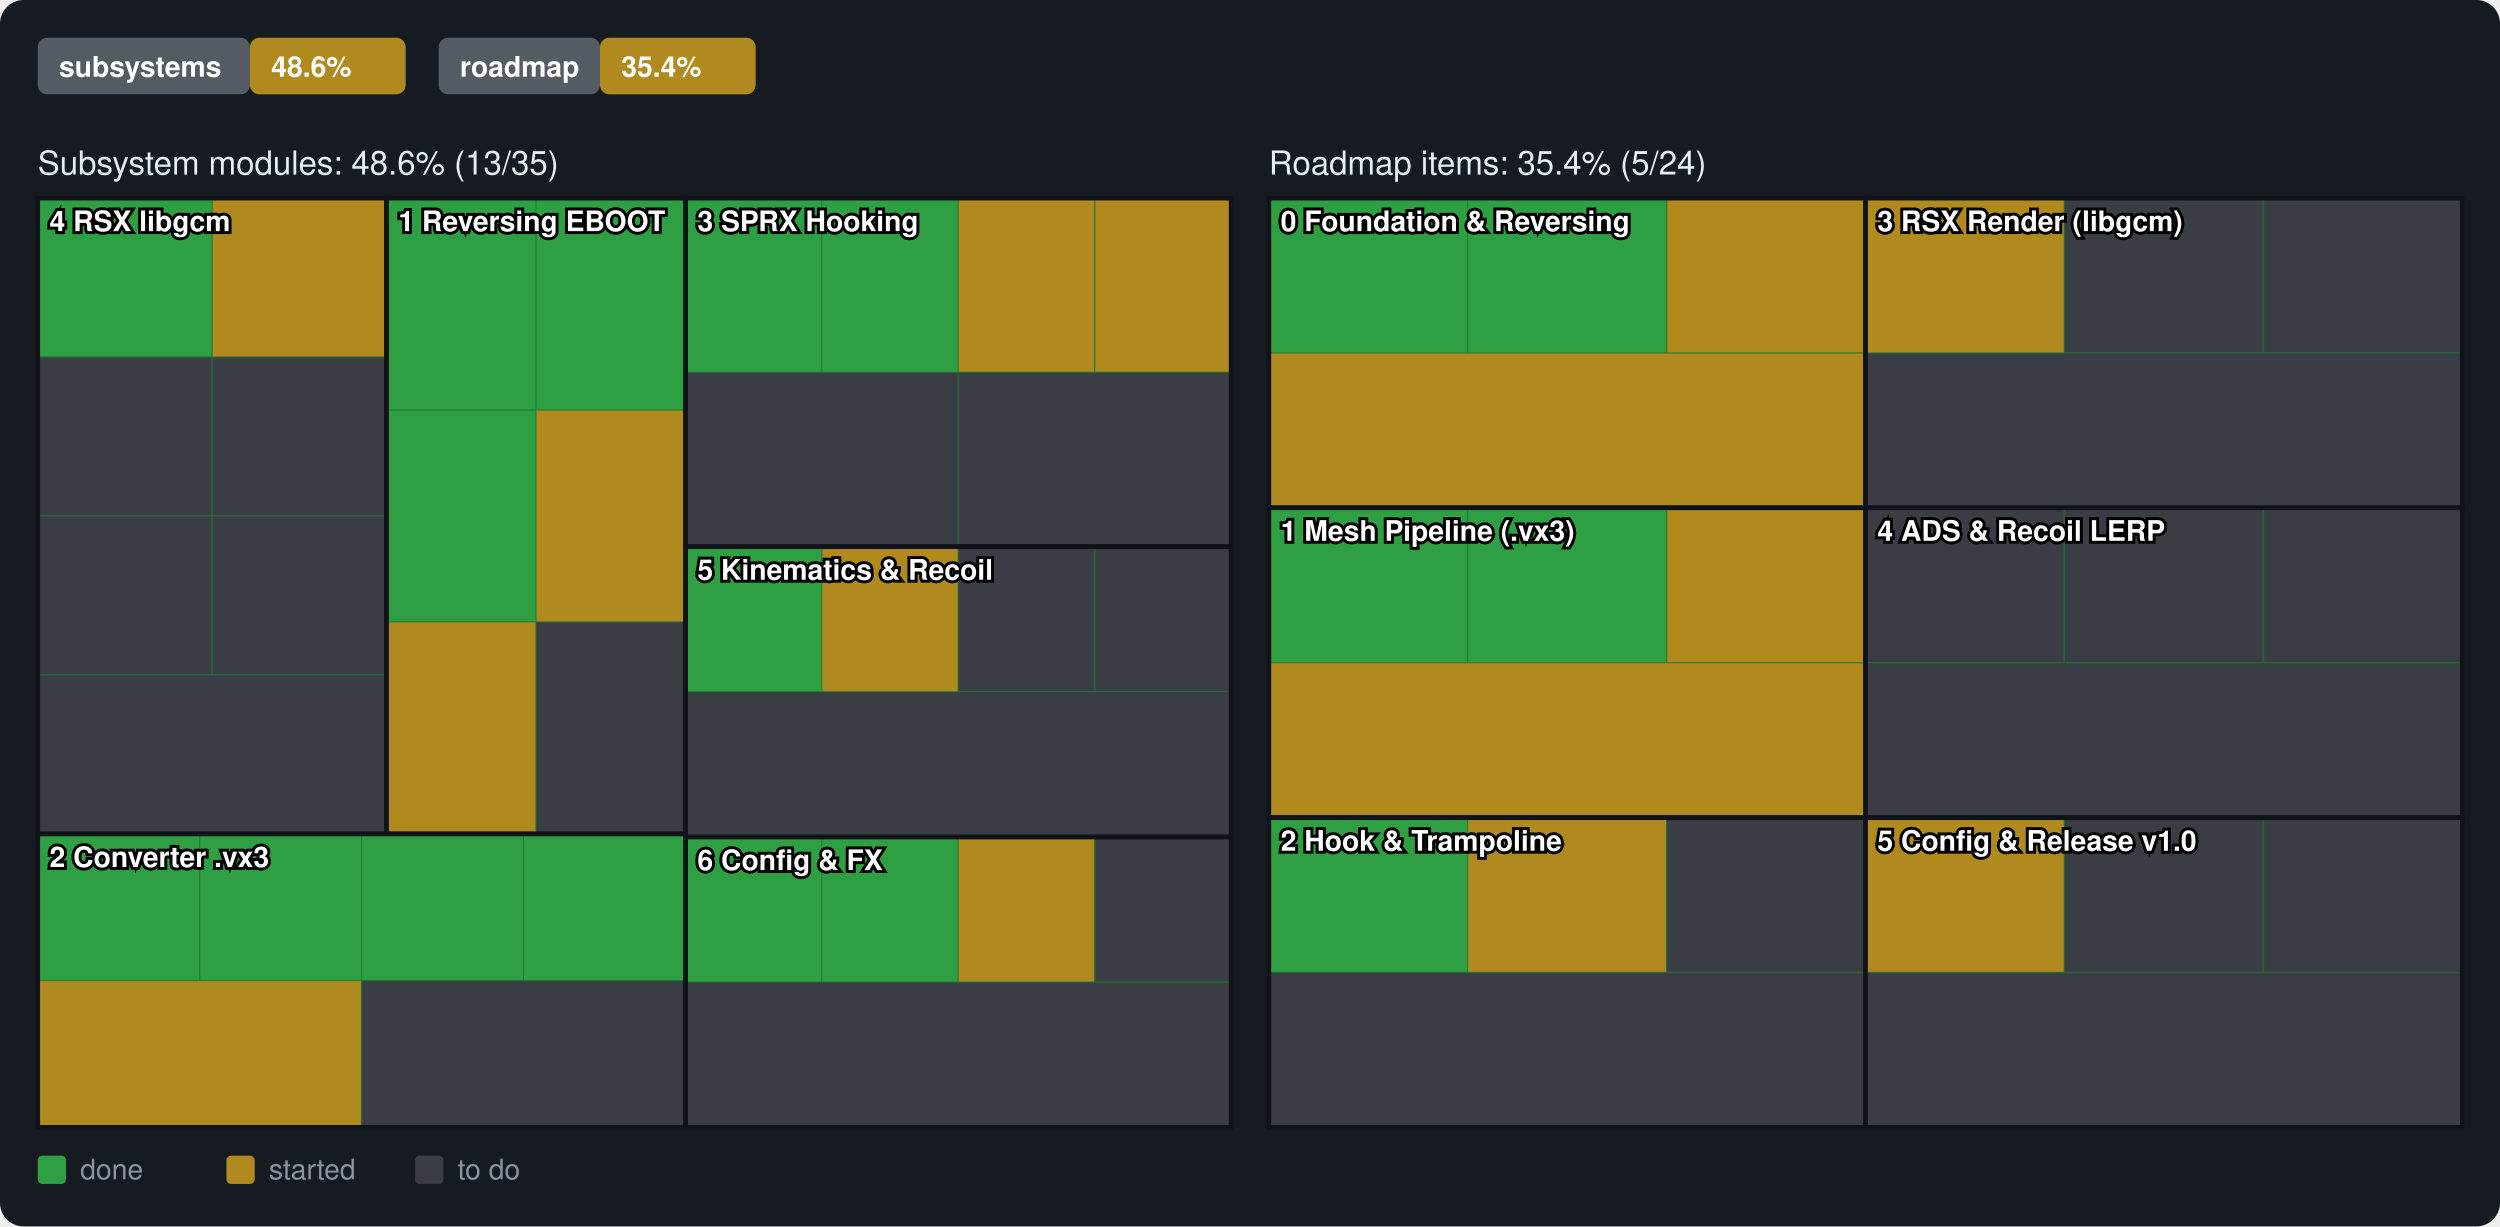
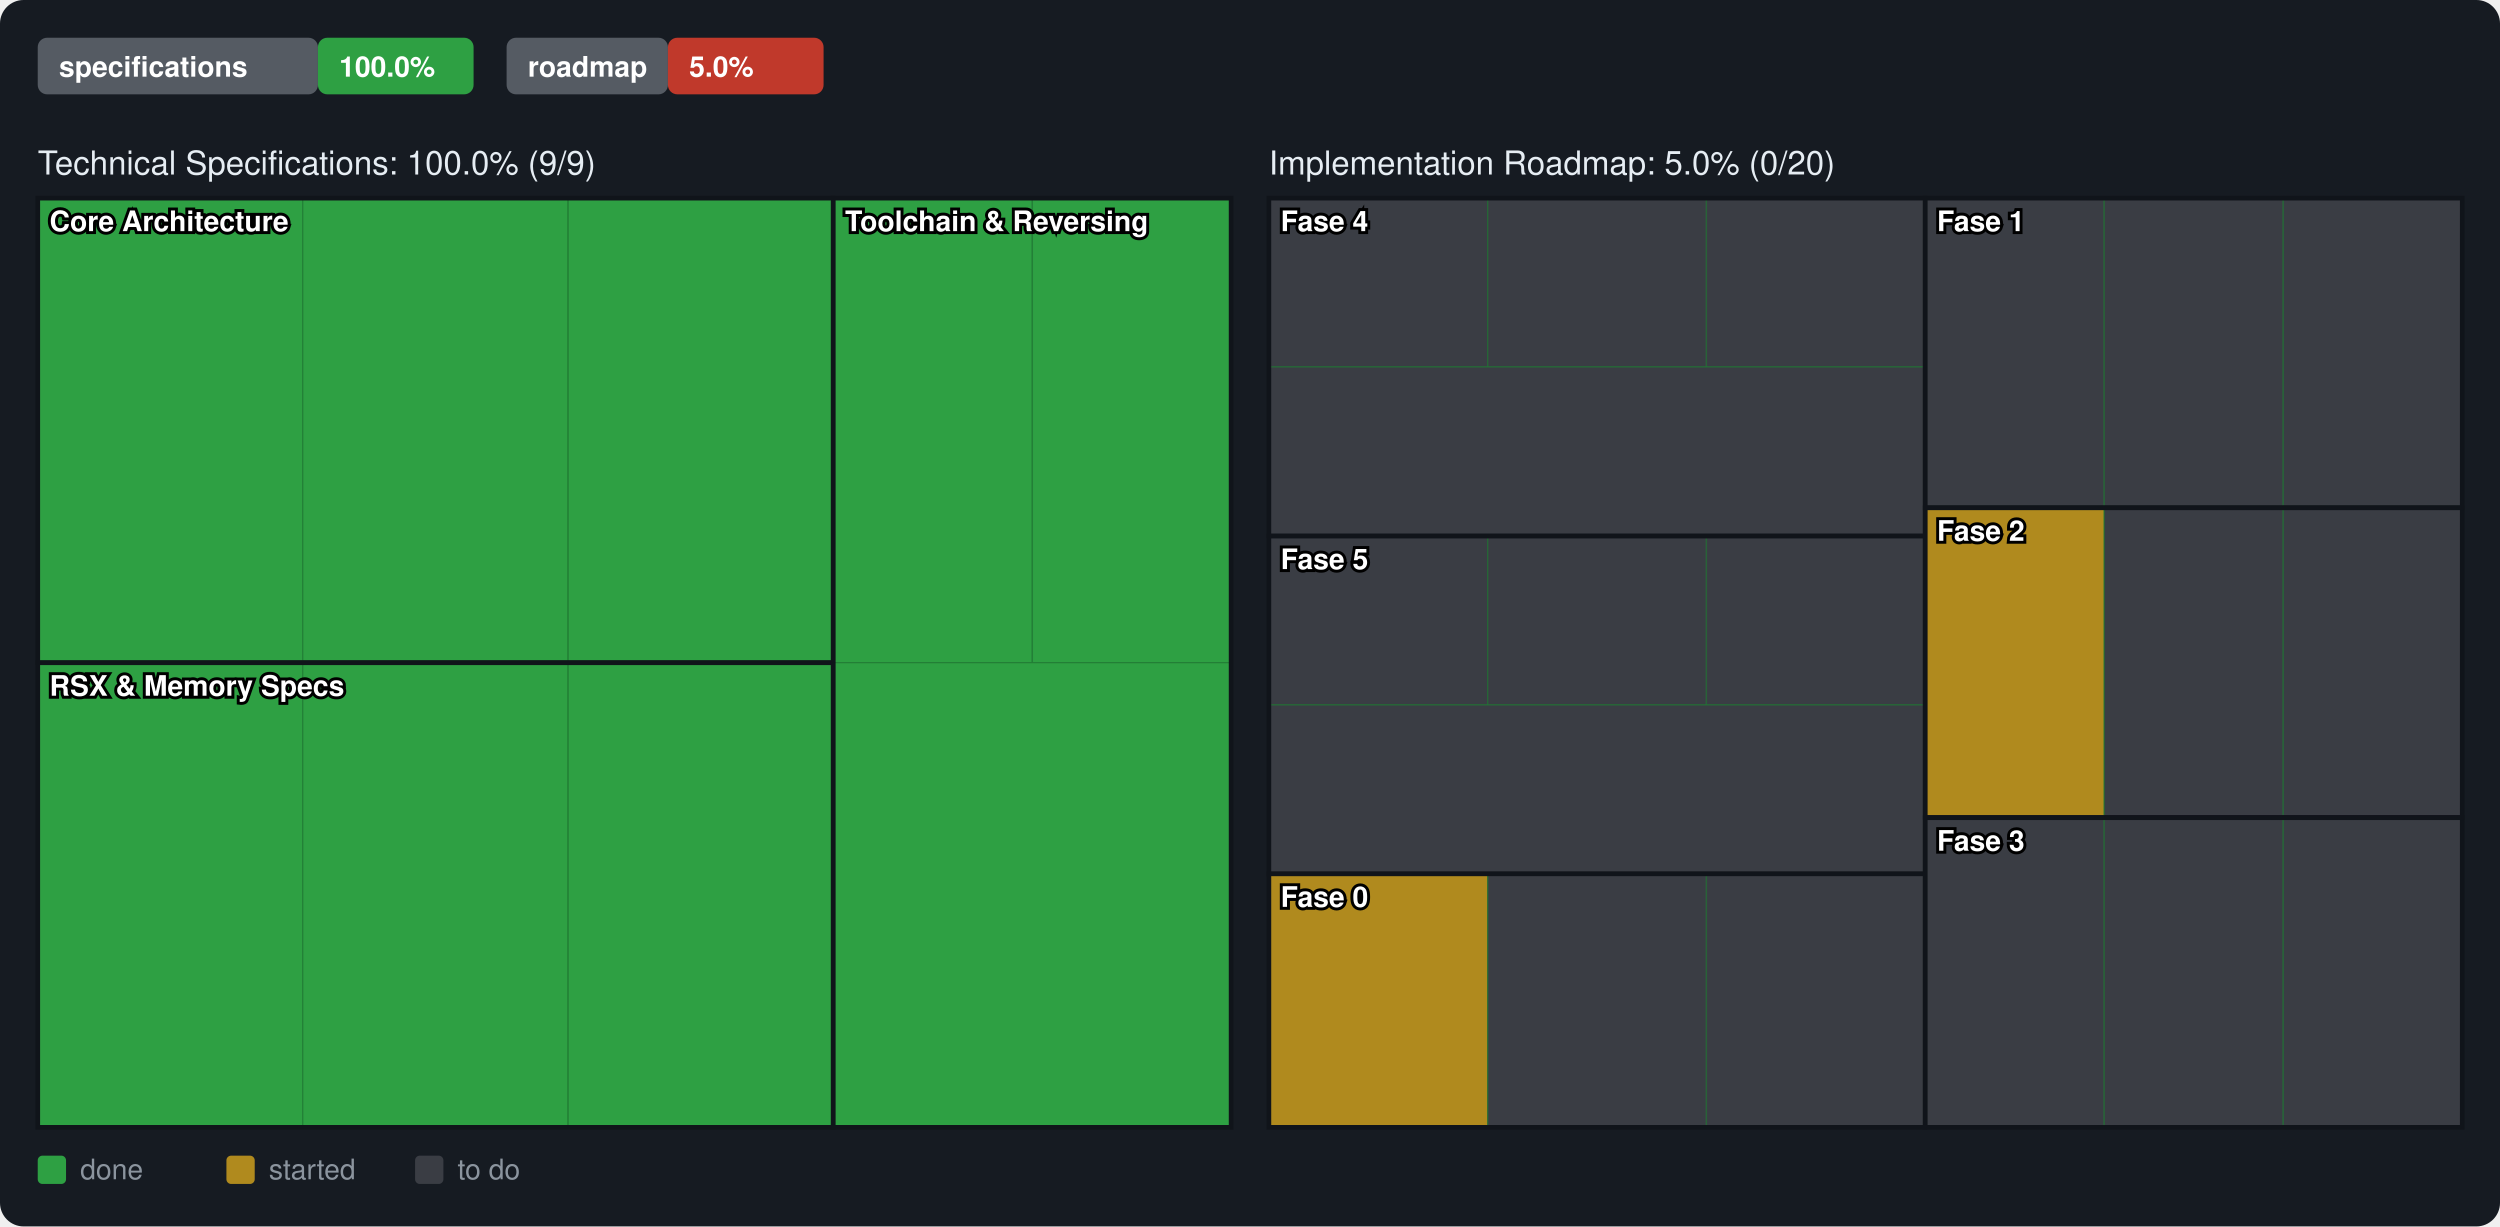
<svg xmlns="http://www.w3.org/2000/svg" viewBox="0 0 1060.0 520.0" width="1060.0" height="520.0" font-family="-apple-system,BlinkMacSystemFont,Segoe UI,Helvetica,Arial,sans-serif">
  <rect width="1060.0" height="520.0" rx="10" fill="#161b22" />
-   <rect x="16.0" y="16" width="90.0" height="24" rx="4" fill="#555b63" />
-   <rect x="106.0" y="16" width="66.0" height="24" rx="4" fill="#b08a1e" />
-   <text x="25.0" y="32.5" font-size="12" font-weight="600" fill="#fff">subsystems</text>
-   <text x="115.0" y="32.5" font-size="12" font-weight="600" fill="#fff">48.6%</text>
-   <rect x="186.0" y="16" width="68.4" height="24" rx="4" fill="#555b63" />
-   <rect x="254.4" y="16" width="66.0" height="24" rx="4" fill="#b08a1e" />
-   <text x="195.0" y="32.5" font-size="12" font-weight="600" fill="#fff">roadmap</text>
-   <text x="263.4" y="32.5" font-size="12" font-weight="600" fill="#fff">35.4%</text>
-   <text x="16.0" y="74.0" font-size="14" font-weight="500" fill="#e6edf3">Subsystem modules: 48.6% (13/35)</text>
-   <rect x="16.0" y="84.0" width="74.0" height="67.4" fill="#2ea043" stroke="#1f7a33" stroke-opacity=".55" stroke-width=".6" />
-   <rect x="90.0" y="84.0" width="74.0" height="67.4" fill="#b08a1e" stroke="#1f7a33" stroke-opacity=".55" stroke-width=".6" />
-   <rect x="16.0" y="151.4" width="74.0" height="67.4" fill="#3a3d44" stroke="#1f7a33" stroke-opacity=".55" stroke-width=".6" />
-   <rect x="90.0" y="151.4" width="74.0" height="67.4" fill="#3a3d44" stroke="#1f7a33" stroke-opacity=".55" stroke-width=".6" />
-   <rect x="16.0" y="218.8" width="74.0" height="67.4" fill="#3a3d44" stroke="#1f7a33" stroke-opacity=".55" stroke-width=".6" />
-   <rect x="90.0" y="218.8" width="74.0" height="67.4" fill="#3a3d44" stroke="#1f7a33" stroke-opacity=".55" stroke-width=".6" />
-   <rect x="16.0" y="286.2" width="147.9" height="67.4" fill="#3a3d44" stroke="#1f7a33" stroke-opacity=".55" stroke-width=".6" />
-   <rect x="16.0" y="84.0" width="147.9" height="269.6" fill="none" stroke="#10141a" stroke-width="2" />
-   <text x="21.0" y="98.0" font-size="12" font-weight="600" fill="#fff" stroke="#000" stroke-width="2.5" paint-order="stroke">4 RSX libgcm</text>
-   <rect x="163.9" y="84.0" width="63.4" height="89.9" fill="#2ea043" stroke="#1f7a33" stroke-opacity=".55" stroke-width=".6" />
-   <rect x="227.3" y="84.0" width="63.4" height="89.9" fill="#2ea043" stroke="#1f7a33" stroke-opacity=".55" stroke-width=".6" />
-   <rect x="163.9" y="173.9" width="63.4" height="89.9" fill="#2ea043" stroke="#1f7a33" stroke-opacity=".55" stroke-width=".6" />
-   <rect x="227.3" y="173.9" width="63.4" height="89.9" fill="#b08a1e" stroke="#1f7a33" stroke-opacity=".55" stroke-width=".6" />
-   <rect x="163.9" y="263.7" width="63.4" height="89.9" fill="#b08a1e" stroke="#1f7a33" stroke-opacity=".55" stroke-width=".6" />
-   <rect x="227.3" y="263.7" width="63.4" height="89.9" fill="#3a3d44" stroke="#1f7a33" stroke-opacity=".55" stroke-width=".6" />
-   <rect x="163.9" y="84.0" width="126.8" height="269.6" fill="none" stroke="#10141a" stroke-width="2" />
-   <text x="168.9" y="98.0" font-size="12" font-weight="600" fill="#fff" stroke="#000" stroke-width="2.5" paint-order="stroke">1 Reversing EBOOT</text>
-   <rect x="16.0" y="353.6" width="68.7" height="62.2" fill="#2ea043" stroke="#1f7a33" stroke-opacity=".55" stroke-width=".6" />
-   <rect x="84.7" y="353.6" width="68.7" height="62.2" fill="#2ea043" stroke="#1f7a33" stroke-opacity=".55" stroke-width=".6" />
-   <rect x="153.3" y="353.6" width="68.7" height="62.2" fill="#2ea043" stroke="#1f7a33" stroke-opacity=".55" stroke-width=".6" />
-   <rect x="222.0" y="353.6" width="68.7" height="62.2" fill="#2ea043" stroke="#1f7a33" stroke-opacity=".55" stroke-width=".6" />
-   <rect x="16.0" y="415.8" width="137.3" height="62.2" fill="#b08a1e" stroke="#1f7a33" stroke-opacity=".55" stroke-width=".6" />
-   <rect x="153.3" y="415.8" width="137.3" height="62.2" fill="#3a3d44" stroke="#1f7a33" stroke-opacity=".55" stroke-width=".6" />
-   <rect x="16.0" y="353.6" width="274.7" height="124.4" fill="none" stroke="#10141a" stroke-width="2" />
-   <text x="21.0" y="367.6" font-size="12" font-weight="600" fill="#fff" stroke="#000" stroke-width="2.5" paint-order="stroke">2 Converter .vx3</text>
-   <rect x="290.7" y="84.0" width="57.8" height="73.9" fill="#2ea043" stroke="#1f7a33" stroke-opacity=".55" stroke-width=".6" />
-   <rect x="348.5" y="84.0" width="57.8" height="73.9" fill="#2ea043" stroke="#1f7a33" stroke-opacity=".55" stroke-width=".6" />
-   <rect x="406.3" y="84.0" width="57.8" height="73.9" fill="#b08a1e" stroke="#1f7a33" stroke-opacity=".55" stroke-width=".6" />
-   <rect x="464.2" y="84.0" width="57.8" height="73.9" fill="#b08a1e" stroke="#1f7a33" stroke-opacity=".55" stroke-width=".6" />
-   <rect x="290.7" y="157.9" width="115.7" height="73.9" fill="#3a3d44" stroke="#1f7a33" stroke-opacity=".55" stroke-width=".6" />
-   <rect x="406.3" y="157.9" width="115.7" height="73.9" fill="#3a3d44" stroke="#1f7a33" stroke-opacity=".55" stroke-width=".6" />
-   <rect x="290.7" y="84.0" width="231.3" height="147.8" fill="none" stroke="#10141a" stroke-width="2" />
-   <text x="295.7" y="98.0" font-size="12" font-weight="600" fill="#fff" stroke="#000" stroke-width="2.5" paint-order="stroke">3 SPRX Hooking</text>
-   <rect x="290.7" y="231.8" width="57.8" height="61.6" fill="#2ea043" stroke="#1f7a33" stroke-opacity=".55" stroke-width=".6" />
-   <rect x="348.5" y="231.8" width="57.8" height="61.6" fill="#b08a1e" stroke="#1f7a33" stroke-opacity=".55" stroke-width=".6" />
-   <rect x="406.3" y="231.8" width="57.8" height="61.6" fill="#3a3d44" stroke="#1f7a33" stroke-opacity=".55" stroke-width=".6" />
-   <rect x="464.2" y="231.8" width="57.8" height="61.6" fill="#3a3d44" stroke="#1f7a33" stroke-opacity=".55" stroke-width=".6" />
-   <rect x="290.7" y="293.3" width="231.3" height="61.6" fill="#3a3d44" stroke="#1f7a33" stroke-opacity=".55" stroke-width=".6" />
-   <rect x="290.7" y="231.8" width="231.3" height="123.1" fill="none" stroke="#10141a" stroke-width="2" />
-   <text x="295.7" y="245.8" font-size="12" font-weight="600" fill="#fff" stroke="#000" stroke-width="2.5" paint-order="stroke">5 Kinematics &amp; Recoil</text>
-   <rect x="290.7" y="354.9" width="57.8" height="61.6" fill="#2ea043" stroke="#1f7a33" stroke-opacity=".55" stroke-width=".6" />
-   <rect x="348.5" y="354.9" width="57.8" height="61.6" fill="#2ea043" stroke="#1f7a33" stroke-opacity=".55" stroke-width=".6" />
-   <rect x="406.3" y="354.9" width="57.8" height="61.6" fill="#b08a1e" stroke="#1f7a33" stroke-opacity=".55" stroke-width=".6" />
-   <rect x="464.2" y="354.9" width="57.8" height="61.6" fill="#3a3d44" stroke="#1f7a33" stroke-opacity=".55" stroke-width=".6" />
-   <rect x="290.7" y="416.4" width="231.3" height="61.6" fill="#3a3d44" stroke="#1f7a33" stroke-opacity=".55" stroke-width=".6" />
-   <rect x="290.7" y="354.9" width="231.3" height="123.1" fill="none" stroke="#10141a" stroke-width="2" />
-   <text x="295.7" y="368.9" font-size="12" font-weight="600" fill="#fff" stroke="#000" stroke-width="2.5" paint-order="stroke">6 Config &amp; FX</text>
-   <text x="538.0" y="74.0" font-size="14" font-weight="500" fill="#e6edf3">Roadmap items: 35.4% (5/24)</text>
-   <rect x="538.0" y="84.0" width="84.3" height="65.7" fill="#2ea043" stroke="#1f7a33" stroke-opacity=".55" stroke-width=".6" />
-   <rect x="622.3" y="84.0" width="84.3" height="65.7" fill="#2ea043" stroke="#1f7a33" stroke-opacity=".55" stroke-width=".6" />
-   <rect x="706.7" y="84.0" width="84.3" height="65.7" fill="#b08a1e" stroke="#1f7a33" stroke-opacity=".55" stroke-width=".6" />
-   <rect x="538.0" y="149.7" width="253.0" height="65.7" fill="#b08a1e" stroke="#1f7a33" stroke-opacity=".55" stroke-width=".6" />
-   <rect x="538.0" y="84.0" width="253.0" height="131.3" fill="none" stroke="#10141a" stroke-width="2" />
-   <text x="543.0" y="98.0" font-size="12" font-weight="600" fill="#fff" stroke="#000" stroke-width="2.5" paint-order="stroke">0 Foundation &amp; Reversing</text>
-   <rect x="538.0" y="215.3" width="84.3" height="65.7" fill="#2ea043" stroke="#1f7a33" stroke-opacity=".55" stroke-width=".6" />
-   <rect x="622.3" y="215.3" width="84.3" height="65.7" fill="#2ea043" stroke="#1f7a33" stroke-opacity=".55" stroke-width=".6" />
-   <rect x="706.7" y="215.3" width="84.3" height="65.7" fill="#b08a1e" stroke="#1f7a33" stroke-opacity=".55" stroke-width=".6" />
-   <rect x="538.0" y="281.0" width="253.0" height="65.7" fill="#b08a1e" stroke="#1f7a33" stroke-opacity=".55" stroke-width=".6" />
-   <rect x="538.0" y="215.3" width="253.0" height="131.3" fill="none" stroke="#10141a" stroke-width="2" />
-   <text x="543.0" y="229.3" font-size="12" font-weight="600" fill="#fff" stroke="#000" stroke-width="2.5" paint-order="stroke">1 Mesh Pipeline (.vx3)</text>
-   <rect x="538.0" y="346.7" width="84.3" height="65.7" fill="#2ea043" stroke="#1f7a33" stroke-opacity=".55" stroke-width=".6" />
-   <rect x="622.3" y="346.7" width="84.3" height="65.7" fill="#b08a1e" stroke="#1f7a33" stroke-opacity=".55" stroke-width=".6" />
-   <rect x="706.7" y="346.7" width="84.3" height="65.7" fill="#3a3d44" stroke="#1f7a33" stroke-opacity=".55" stroke-width=".6" />
-   <rect x="538.0" y="412.3" width="253.0" height="65.7" fill="#3a3d44" stroke="#1f7a33" stroke-opacity=".55" stroke-width=".6" />
-   <rect x="538.0" y="346.7" width="253.0" height="131.3" fill="none" stroke="#10141a" stroke-width="2" />
-   <text x="543.0" y="360.7" font-size="12" font-weight="600" fill="#fff" stroke="#000" stroke-width="2.5" paint-order="stroke">2 Hook &amp; Trampoline</text>
-   <rect x="791.0" y="84.0" width="84.3" height="65.7" fill="#b08a1e" stroke="#1f7a33" stroke-opacity=".55" stroke-width=".6" />
-   <rect x="875.3" y="84.0" width="84.3" height="65.7" fill="#3a3d44" stroke="#1f7a33" stroke-opacity=".55" stroke-width=".6" />
-   <rect x="959.7" y="84.0" width="84.3" height="65.7" fill="#3a3d44" stroke="#1f7a33" stroke-opacity=".55" stroke-width=".6" />
-   <rect x="791.0" y="149.7" width="253.0" height="65.7" fill="#3a3d44" stroke="#1f7a33" stroke-opacity=".55" stroke-width=".6" />
-   <rect x="791.0" y="84.0" width="253.0" height="131.3" fill="none" stroke="#10141a" stroke-width="2" />
-   <text x="796.0" y="98.0" font-size="12" font-weight="600" fill="#fff" stroke="#000" stroke-width="2.5" paint-order="stroke">3 RSX Render (libgcm)</text>
-   <rect x="791.0" y="215.3" width="84.3" height="65.7" fill="#3a3d44" stroke="#1f7a33" stroke-opacity=".55" stroke-width=".6" />
-   <rect x="875.3" y="215.3" width="84.3" height="65.7" fill="#3a3d44" stroke="#1f7a33" stroke-opacity=".55" stroke-width=".6" />
-   <rect x="959.7" y="215.3" width="84.3" height="65.7" fill="#3a3d44" stroke="#1f7a33" stroke-opacity=".55" stroke-width=".6" />
-   <rect x="791.0" y="281.0" width="253.0" height="65.7" fill="#3a3d44" stroke="#1f7a33" stroke-opacity=".55" stroke-width=".6" />
-   <rect x="791.0" y="215.3" width="253.0" height="131.3" fill="none" stroke="#10141a" stroke-width="2" />
-   <text x="796.0" y="229.3" font-size="12" font-weight="600" fill="#fff" stroke="#000" stroke-width="2.5" paint-order="stroke">4 ADS &amp; Recoil LERP</text>
-   <rect x="791.0" y="346.7" width="84.3" height="65.7" fill="#b08a1e" stroke="#1f7a33" stroke-opacity=".55" stroke-width=".6" />
-   <rect x="875.3" y="346.7" width="84.3" height="65.7" fill="#3a3d44" stroke="#1f7a33" stroke-opacity=".55" stroke-width=".6" />
-   <rect x="959.7" y="346.7" width="84.3" height="65.7" fill="#3a3d44" stroke="#1f7a33" stroke-opacity=".55" stroke-width=".6" />
-   <rect x="791.0" y="412.3" width="253.0" height="65.7" fill="#3a3d44" stroke="#1f7a33" stroke-opacity=".55" stroke-width=".6" />
-   <rect x="791.0" y="346.7" width="253.0" height="131.3" fill="none" stroke="#10141a" stroke-width="2" />
-   <text x="796.0" y="360.7" font-size="12" font-weight="600" fill="#fff" stroke="#000" stroke-width="2.5" paint-order="stroke">5 Config &amp; Release v1.0</text>
+   <rect x="16.0" y="16" width="118.8" height="24" rx="4" fill="#555b63" />
+   <rect x="134.8" y="16" width="66.0" height="24" rx="4" fill="#2ea043" />
+   <text x="25.0" y="32.5" font-size="12" font-weight="600" fill="#fff">specifications</text>
+   <text x="143.8" y="32.5" font-size="12" font-weight="600" fill="#fff">100.0%</text>
+   <rect x="214.8" y="16" width="68.4" height="24" rx="4" fill="#555b63" />
+   <rect x="283.2" y="16" width="66.0" height="24" rx="4" fill="#c0392b" />
+   <text x="223.8" y="32.5" font-size="12" font-weight="600" fill="#fff">roadmap</text>
+   <text x="292.2" y="32.5" font-size="12" font-weight="600" fill="#fff">5.0%</text>
+   <text x="16.0" y="74.0" font-size="14" font-weight="500" fill="#e6edf3">Technical Specifications: 100.0% (9/9)</text>
+   <rect x="16.0" y="84.0" width="112.4" height="197.0" fill="#2ea043" stroke="#1f7a33" stroke-opacity=".55" stroke-width=".6" />
+   <rect x="128.4" y="84.0" width="112.4" height="197.0" fill="#2ea043" stroke="#1f7a33" stroke-opacity=".55" stroke-width=".6" />
+   <rect x="240.9" y="84.0" width="112.4" height="197.0" fill="#2ea043" stroke="#1f7a33" stroke-opacity=".55" stroke-width=".6" />
+   <rect x="16.0" y="84.0" width="337.3" height="197.0" fill="none" stroke="#10141a" stroke-width="2" />
+   <text x="21.0" y="98.0" font-size="12" font-weight="600" fill="#fff" stroke="#000" stroke-width="2.5" paint-order="stroke">Core Architecture</text>
+   <rect x="16.0" y="281.0" width="112.4" height="197.0" fill="#2ea043" stroke="#1f7a33" stroke-opacity=".55" stroke-width=".6" />
+   <rect x="128.4" y="281.0" width="112.4" height="197.0" fill="#2ea043" stroke="#1f7a33" stroke-opacity=".55" stroke-width=".6" />
+   <rect x="240.9" y="281.0" width="112.4" height="197.0" fill="#2ea043" stroke="#1f7a33" stroke-opacity=".55" stroke-width=".6" />
+   <rect x="16.0" y="281.0" width="337.3" height="197.0" fill="none" stroke="#10141a" stroke-width="2" />
+   <text x="21.0" y="295.0" font-size="12" font-weight="600" fill="#fff" stroke="#000" stroke-width="2.5" paint-order="stroke">RSX &amp; Memory Specs</text>
+   <rect x="353.3" y="84.0" width="84.3" height="197.0" fill="#2ea043" stroke="#1f7a33" stroke-opacity=".55" stroke-width=".6" />
+   <rect x="437.7" y="84.0" width="84.3" height="197.0" fill="#2ea043" stroke="#1f7a33" stroke-opacity=".55" stroke-width=".6" />
+   <rect x="353.3" y="281.0" width="168.7" height="197.0" fill="#2ea043" stroke="#1f7a33" stroke-opacity=".55" stroke-width=".6" />
+   <rect x="353.3" y="84.0" width="168.7" height="394.0" fill="none" stroke="#10141a" stroke-width="2" />
+   <text x="358.3" y="98.0" font-size="12" font-weight="600" fill="#fff" stroke="#000" stroke-width="2.5" paint-order="stroke">Toolchain &amp; Reversing</text>
+   <text x="538.0" y="74.0" font-size="14" font-weight="500" fill="#e6edf3">Implementation Roadmap: 5.0% (0/20)</text>
+   <rect x="538.0" y="84.0" width="92.8" height="71.6" fill="#3a3d44" stroke="#1f7a33" stroke-opacity=".55" stroke-width=".6" />
+   <rect x="630.8" y="84.0" width="92.8" height="71.6" fill="#3a3d44" stroke="#1f7a33" stroke-opacity=".55" stroke-width=".6" />
+   <rect x="723.5" y="84.0" width="92.8" height="71.6" fill="#3a3d44" stroke="#1f7a33" stroke-opacity=".55" stroke-width=".6" />
+   <rect x="538.0" y="155.6" width="278.3" height="71.6" fill="#3a3d44" stroke="#1f7a33" stroke-opacity=".55" stroke-width=".6" />
+   <rect x="538.0" y="84.0" width="278.3" height="143.3" fill="none" stroke="#10141a" stroke-width="2" />
+   <text x="543.0" y="98.0" font-size="12" font-weight="600" fill="#fff" stroke="#000" stroke-width="2.5" paint-order="stroke">Fase 4</text>
+   <rect x="538.0" y="227.3" width="92.8" height="71.6" fill="#3a3d44" stroke="#1f7a33" stroke-opacity=".55" stroke-width=".6" />
+   <rect x="630.8" y="227.3" width="92.8" height="71.6" fill="#3a3d44" stroke="#1f7a33" stroke-opacity=".55" stroke-width=".6" />
+   <rect x="723.5" y="227.3" width="92.8" height="71.6" fill="#3a3d44" stroke="#1f7a33" stroke-opacity=".55" stroke-width=".6" />
+   <rect x="538.0" y="298.9" width="278.3" height="71.6" fill="#3a3d44" stroke="#1f7a33" stroke-opacity=".55" stroke-width=".6" />
+   <rect x="538.0" y="227.3" width="278.3" height="143.3" fill="none" stroke="#10141a" stroke-width="2" />
+   <text x="543.0" y="241.3" font-size="12" font-weight="600" fill="#fff" stroke="#000" stroke-width="2.5" paint-order="stroke">Fase 5</text>
+   <rect x="538.0" y="370.5" width="92.8" height="107.5" fill="#b08a1e" stroke="#1f7a33" stroke-opacity=".55" stroke-width=".6" />
+   <rect x="630.8" y="370.5" width="92.8" height="107.5" fill="#3a3d44" stroke="#1f7a33" stroke-opacity=".55" stroke-width=".6" />
+   <rect x="723.5" y="370.5" width="92.8" height="107.5" fill="#3a3d44" stroke="#1f7a33" stroke-opacity=".55" stroke-width=".6" />
+   <rect x="538.0" y="370.5" width="278.3" height="107.5" fill="none" stroke="#10141a" stroke-width="2" />
+   <text x="543.0" y="384.5" font-size="12" font-weight="600" fill="#fff" stroke="#000" stroke-width="2.5" paint-order="stroke">Fase 0</text>
+   <rect x="816.3" y="84.0" width="75.9" height="131.3" fill="#3a3d44" stroke="#1f7a33" stroke-opacity=".55" stroke-width=".6" />
+   <rect x="892.2" y="84.0" width="75.9" height="131.3" fill="#3a3d44" stroke="#1f7a33" stroke-opacity=".55" stroke-width=".6" />
+   <rect x="968.1" y="84.0" width="75.9" height="131.3" fill="#3a3d44" stroke="#1f7a33" stroke-opacity=".55" stroke-width=".6" />
+   <rect x="816.3" y="84.0" width="227.7" height="131.3" fill="none" stroke="#10141a" stroke-width="2" />
+   <text x="821.3" y="98.0" font-size="12" font-weight="600" fill="#fff" stroke="#000" stroke-width="2.5" paint-order="stroke">Fase 1</text>
+   <rect x="816.3" y="215.3" width="75.9" height="131.3" fill="#b08a1e" stroke="#1f7a33" stroke-opacity=".55" stroke-width=".6" />
+   <rect x="892.2" y="215.3" width="75.9" height="131.3" fill="#3a3d44" stroke="#1f7a33" stroke-opacity=".55" stroke-width=".6" />
+   <rect x="968.1" y="215.3" width="75.9" height="131.3" fill="#3a3d44" stroke="#1f7a33" stroke-opacity=".55" stroke-width=".6" />
+   <rect x="816.3" y="215.3" width="227.7" height="131.3" fill="none" stroke="#10141a" stroke-width="2" />
+   <text x="821.3" y="229.3" font-size="12" font-weight="600" fill="#fff" stroke="#000" stroke-width="2.5" paint-order="stroke">Fase 2</text>
+   <rect x="816.3" y="346.7" width="75.9" height="131.3" fill="#3a3d44" stroke="#1f7a33" stroke-opacity=".55" stroke-width=".6" />
+   <rect x="892.2" y="346.7" width="75.9" height="131.3" fill="#3a3d44" stroke="#1f7a33" stroke-opacity=".55" stroke-width=".6" />
+   <rect x="968.1" y="346.7" width="75.9" height="131.3" fill="#3a3d44" stroke="#1f7a33" stroke-opacity=".55" stroke-width=".6" />
+   <rect x="816.3" y="346.7" width="227.7" height="131.3" fill="none" stroke="#10141a" stroke-width="2" />
+   <text x="821.3" y="360.7" font-size="12" font-weight="600" fill="#fff" stroke="#000" stroke-width="2.5" paint-order="stroke">Fase 3</text>
  <rect x="16.0" y="490.0" width="12" height="12" rx="2" fill="#2ea043" />
  <text x="34.0" y="500.0" font-size="12" fill="#8b949e">done</text>
  <rect x="96.0" y="490.0" width="12" height="12" rx="2" fill="#b08a1e" />
  <text x="114.0" y="500.0" font-size="12" fill="#8b949e">started</text>
  <rect x="176.0" y="490.0" width="12" height="12" rx="2" fill="#3a3d44" />
  <text x="194.0" y="500.0" font-size="12" fill="#8b949e">to do</text>
</svg>
